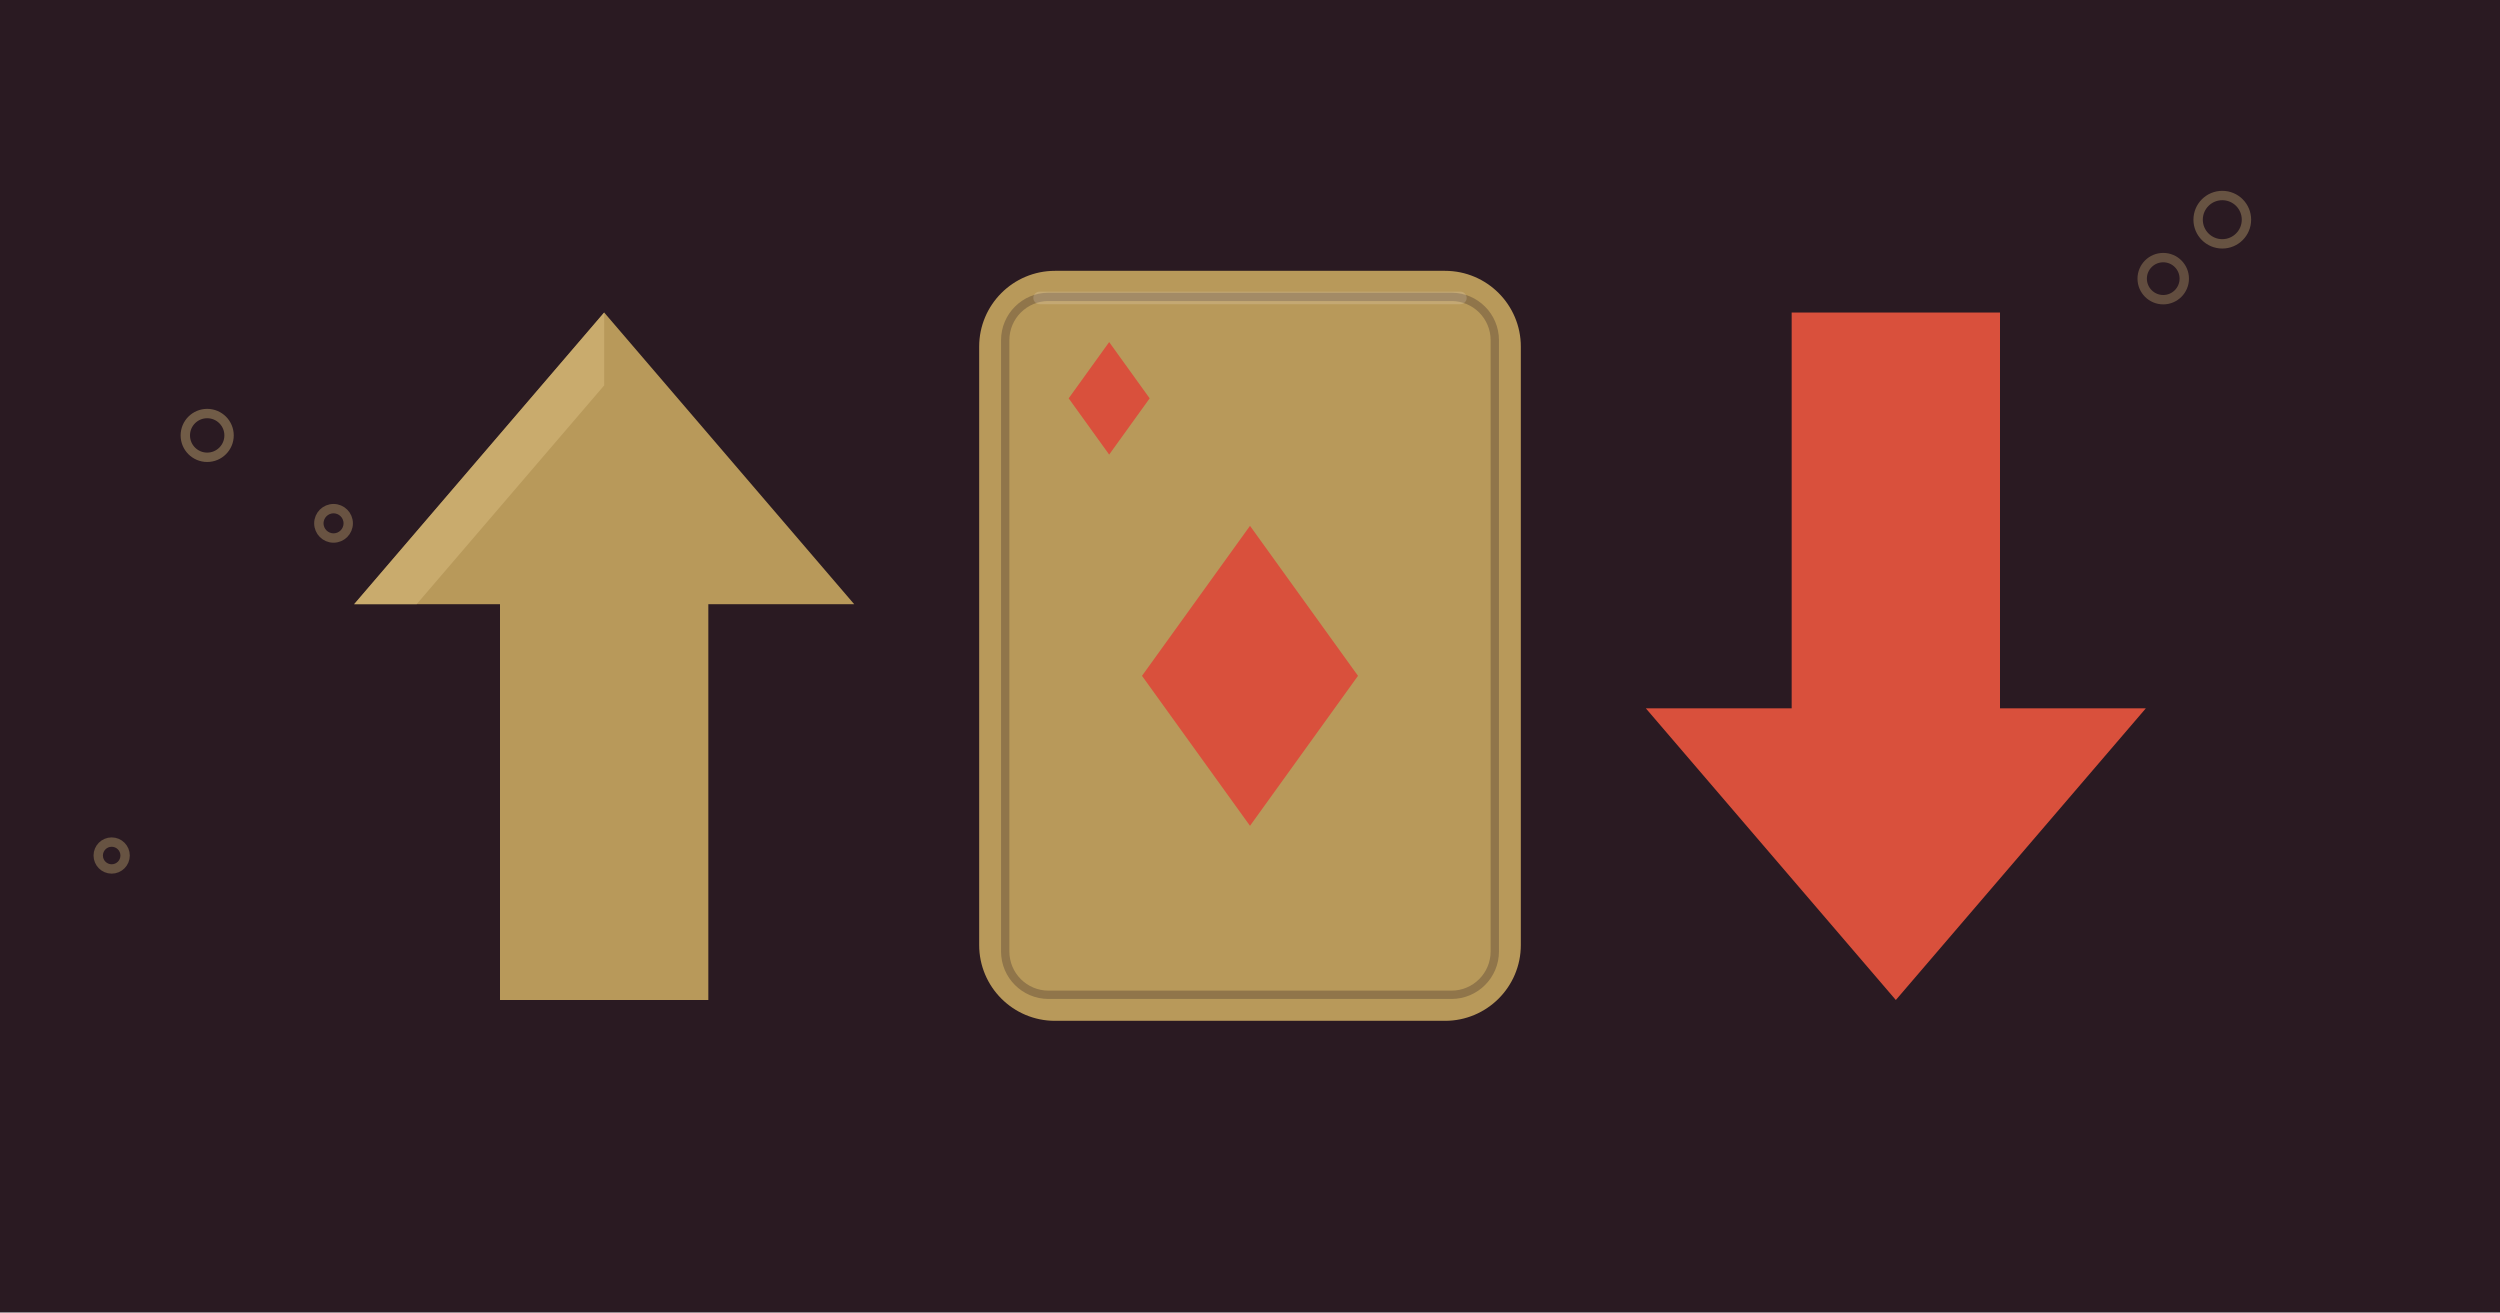
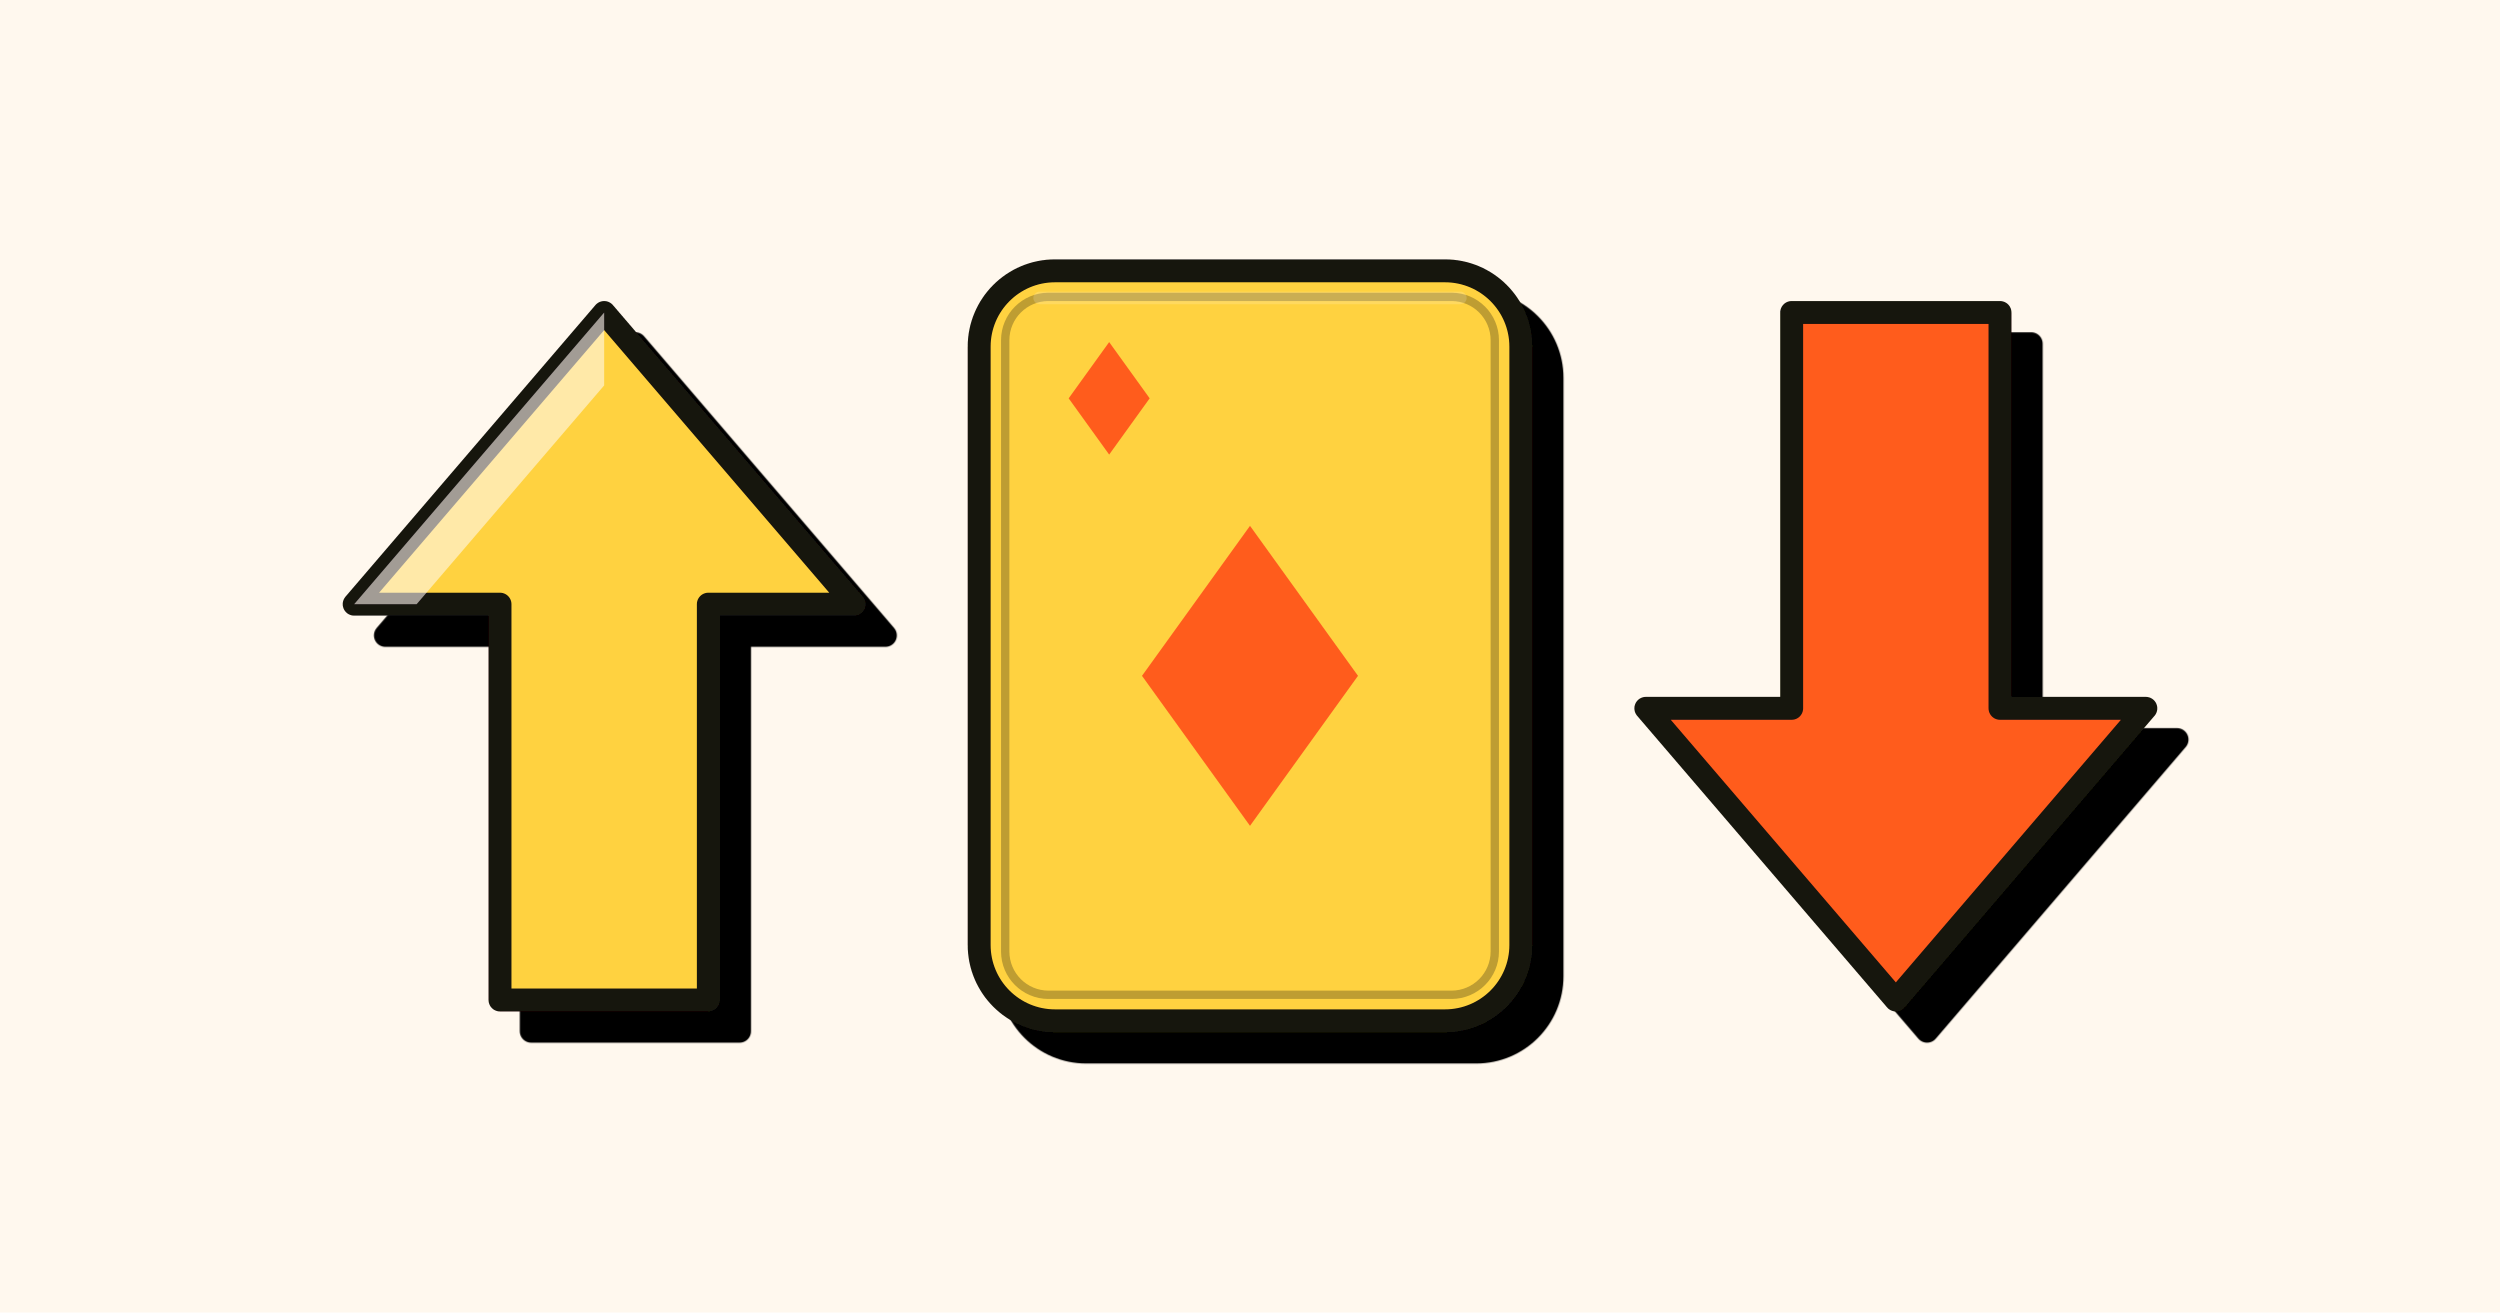
<svg xmlns="http://www.w3.org/2000/svg" viewBox="0 0 240 126" width="240" height="126">
-   <rect width="240" height="126" fill="#2A1A22" />
-   <circle cx="19.89" cy="41.8" r="2.1" fill="none" stroke="#D4B77A" stroke-opacity="0.42" stroke-width=".9" />
-   <circle cx="10.72" cy="82.13" r="1.29" fill="none" stroke="#D4B77A" stroke-opacity="0.36" stroke-width=".9" />
-   <circle cx="32.02" cy="50.24" r="1.41" fill="none" stroke="#D4B77A" stroke-opacity="0.37" stroke-width=".9" />
-   <circle cx="213.34" cy="21.09" r="2.32" fill="none" stroke="#D4B77A" stroke-opacity="0.36" stroke-width=".9" />
-   <circle cx="207.67" cy="26.75" r="2.02" fill="none" stroke="#D4B77A" stroke-opacity="0.33" stroke-width=".9" />
-   <path d="M58 30 L82 58 L68 58 L68 96 L48 96 L48 58 L34 58 Z" fill="#B8995A" />
-   <path d="M58 30 L34 58 L40 58 L58 37 Z" fill="#D4B77A" opacity=".6" />
-   <path d="M182 96 L206 68 L192 68 L192 30 L172 30 L172 68 L158 68 Z" fill="#D9503C" />
-   <rect x="94" y="26" width="52" height="72" rx="7.28" fill="#B8995A" />
-   <rect x="96.5" y="28.5" width="47" height="67" rx="4.16" fill="none" stroke="#2A1A22" stroke-opacity=".28" stroke-width=".8" />
-   <g transform="translate(106.48 38.24) scale(10.8)" fill="#D9503C">
-     <path d="M0 -.5 L.36 0 L0 .5 L-.36 0 Z" />
+   <defs>
+     <filter id="h" x="-5%" y="-5%" width="115%" height="125%">
+       <feOffset in="SourceAlpha" dx="3" dy="3" result="s" />
+       <feMerge>
+         <feMergeNode in="s" />
+         <feMergeNode in="SourceGraphic" />
+       </feMerge>
+     </filter>
+   </defs>
+   <rect width="240" height="126" fill="#FFF8EE" />
+   <g filter="url(#h)">
+     <path d="M58 30 L82 58 L68 58 L68 96 L48 96 L48 58 L34 58 Z" fill="#FFD23F" stroke="#16120F" stroke-width="2.2" stroke-linejoin="round" vector-effect="non-scaling-stroke" />
+     <path d="M58 30 L34 58 L40 58 L58 37 Z" fill="#FFF8EE" opacity=".6" />
+     <path d="M182 96 L206 68 L192 68 L192 30 L172 30 L172 68 L158 68 Z" fill="#FF5B1F" stroke="#16120F" stroke-width="2.2" stroke-linejoin="round" vector-effect="non-scaling-stroke" />
+     <rect x="94" y="26" width="52" height="72" rx="7.28" fill="#FFD23F" stroke="#16120F" stroke-width="2.2" stroke-linejoin="round" vector-effect="non-scaling-stroke" />
+     <rect x="96.5" y="28.5" width="47" height="67" rx="4.16" fill="none" stroke="#16120F" stroke-opacity=".28" stroke-width=".8" />
+     <g transform="translate(106.48 38.24) scale(10.8)" fill="#FF5B1F">
+       <path d="M0 -.5 L.36 0 L0 .5 L-.36 0 Z" />
+     </g>
+     <g transform="translate(120 64.88) scale(28.8)" fill="#FF5B1F">
+       <path d="M0 -.5 L.36 0 L0 .5 L-.36 0 Z" />
+     </g>
+     <rect x="99.2" y="28" width="41.6" height="1.2" rx=".6" fill="#FFF8EE" opacity=".18" />
  </g>
-   <g transform="translate(120 64.88) scale(28.8)" fill="#D9503C">
-     <path d="M0 -.5 L.36 0 L0 .5 L-.36 0 Z" />
-   </g>
-   <rect x="99.2" y="28" width="41.6" height="1.2" rx=".6" fill="#F7EFE3" opacity=".18" />
</svg>
